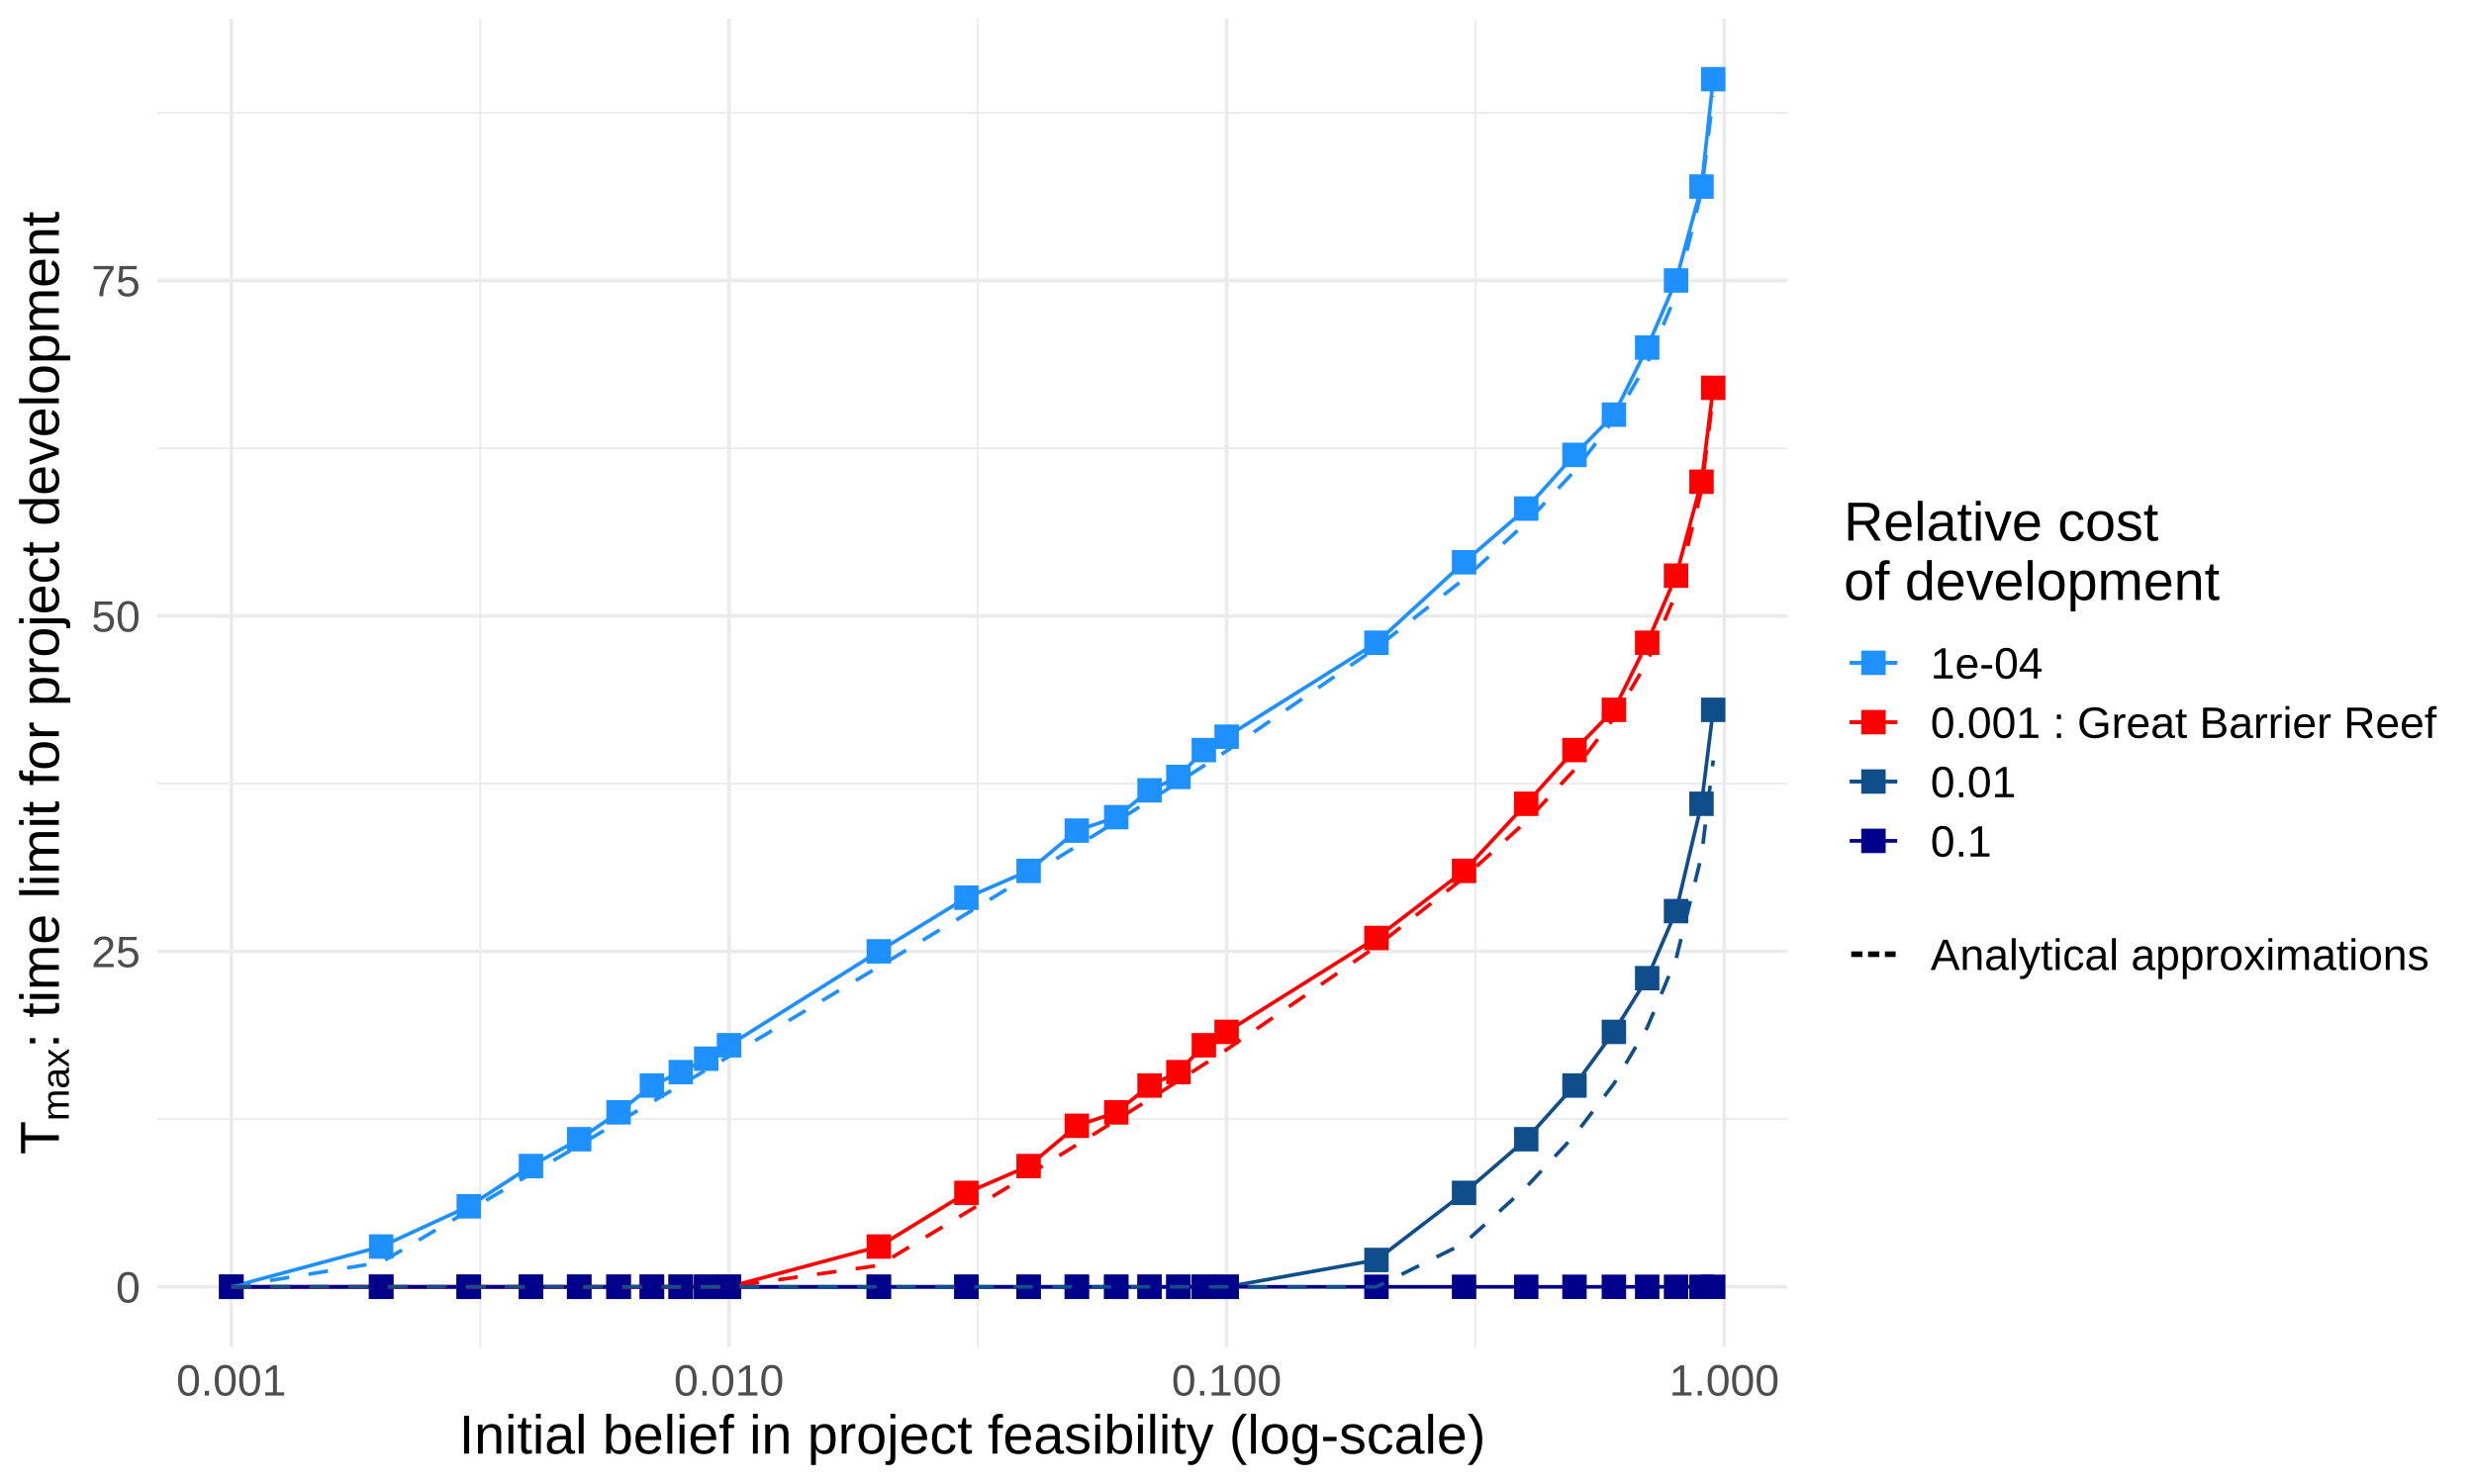
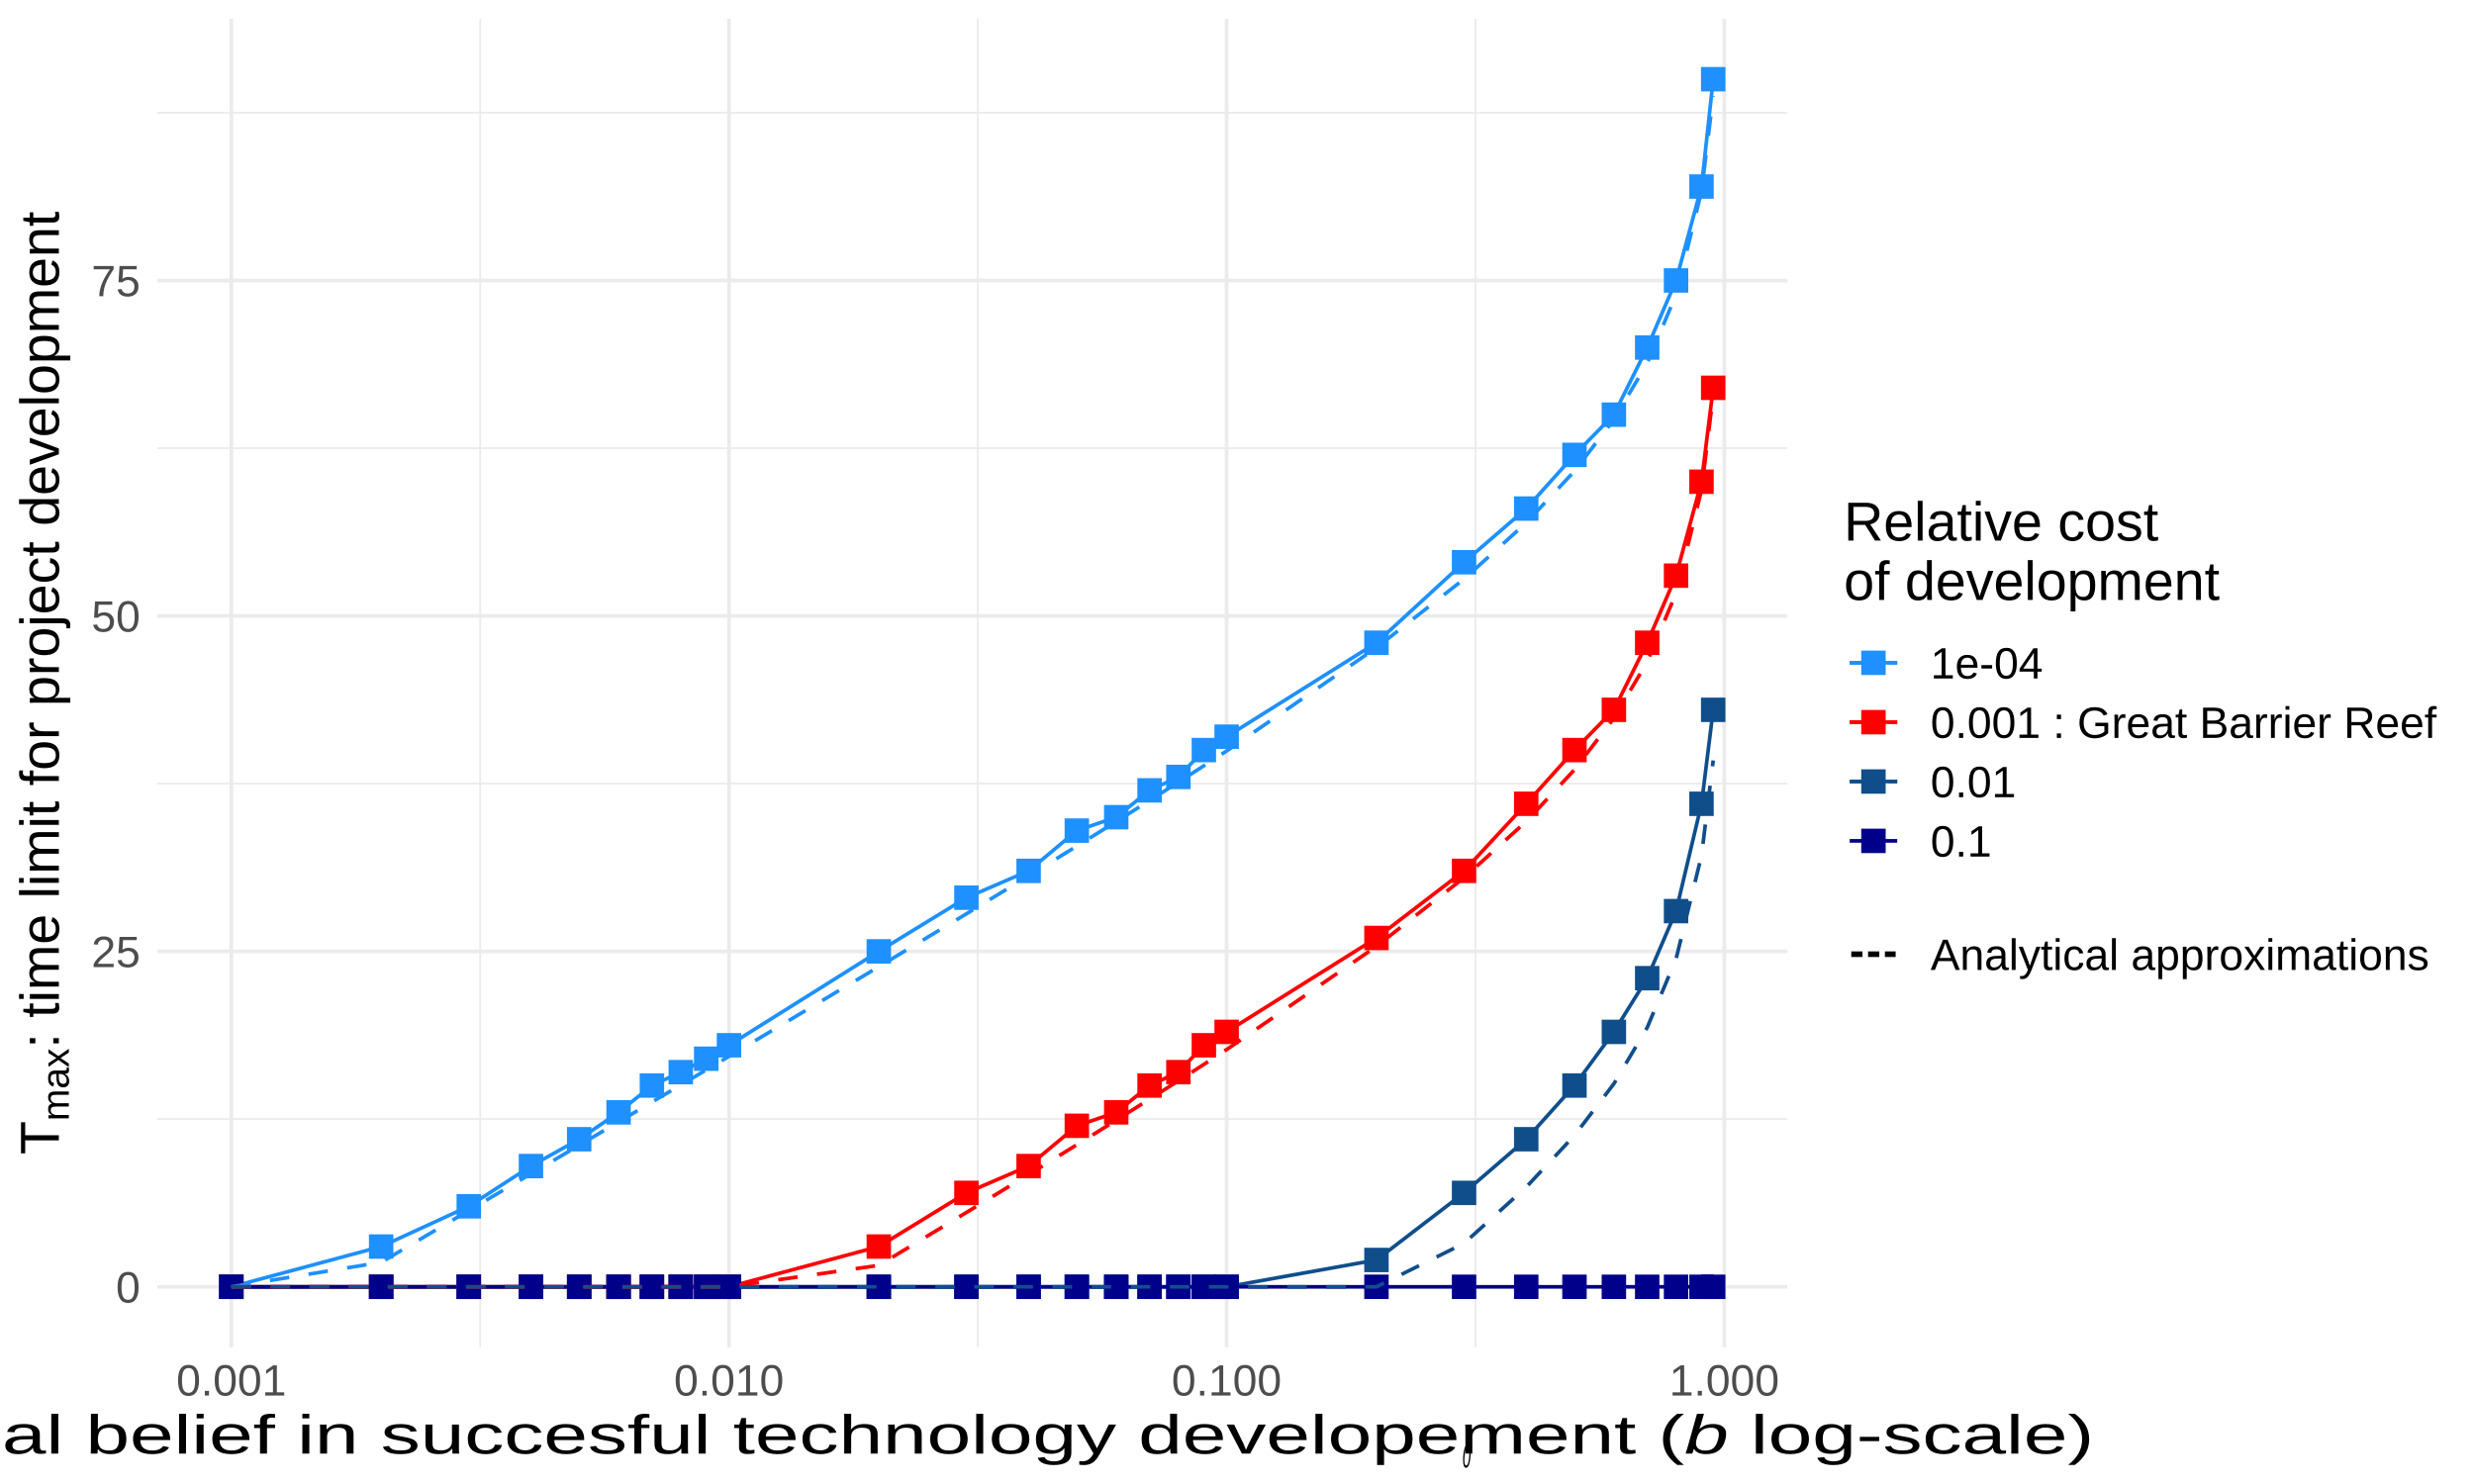
<svg xmlns="http://www.w3.org/2000/svg" class="svglite" width="720.00pt" height="432.00pt" viewBox="0 0 720.00 432.00" version="1.1" id="svg356">
  <defs id="defs4">
    <style type="text/css" id="style2">
    .svglite line, .svglite polyline, .svglite polygon, .svglite path, .svglite rect, .svglite circle {
      fill: none;
      stroke: #000000;
      stroke-linecap: round;
      stroke-linejoin: round;
      stroke-miterlimit: 10.00;
    }
    .svglite text {
      white-space: pre;
    }
  </style>
  </defs>
  <rect width="100%" height="100%" style="stroke: none; fill: none;" id="rect6" />
  <defs id="defs11">
    <clipPath id="cpMC4wMHw3MjAuMDB8MC4wMHw0MzIuMDA=">
      <rect x="0.00" y="0.00" width="720.00" height="432.00" id="rect8" />
    </clipPath>
  </defs>
  <g clip-path="url(#cpMC4wMHw3MjAuMDB8MC4wMHw0MzIuMDA=)" id="g13" />
  <defs id="defs18">
    <clipPath id="cpNDUuNzd8NTIwLjE1fDUuNDh8MzkyLjE3">
      <rect x="45.77" y="5.48" width="474.38" height="386.69" id="rect15" />
    </clipPath>
  </defs>
  <g clip-path="url(#cpNDUuNzd8NTIwLjE1fDUuNDh8MzkyLjE3)" id="g288">
    <polyline points="45.77,325.77 520.15,325.77 " style="stroke-width: 0.53; stroke: #EBEBEB; stroke-linecap: butt;" id="polyline20" />
    <polyline points="45.77,228.12 520.15,228.12 " style="stroke-width: 0.53; stroke: #EBEBEB; stroke-linecap: butt;" id="polyline22" />
    <polyline points="45.77,130.47 520.15,130.47 " style="stroke-width: 0.53; stroke: #EBEBEB; stroke-linecap: butt;" id="polyline24" />
    <polyline points="45.77,32.82 520.15,32.82 " style="stroke-width: 0.53; stroke: #EBEBEB; stroke-linecap: butt;" id="polyline26" />
    <polyline points="139.74,392.17 139.74,5.48 " style="stroke-width: 0.53; stroke: #EBEBEB; stroke-linecap: butt;" id="polyline28" />
    <polyline points="284.57,392.17 284.57,5.48 " style="stroke-width: 0.53; stroke: #EBEBEB; stroke-linecap: butt;" id="polyline30" />
    <polyline points="429.40,392.17 429.40,5.48 " style="stroke-width: 0.53; stroke: #EBEBEB; stroke-linecap: butt;" id="polyline32" />
    <polyline points="45.77,374.60 520.15,374.60 " style="stroke-width: 1.07; stroke: #EBEBEB; stroke-linecap: butt;" id="polyline34" />
    <polyline points="45.77,276.95 520.15,276.95 " style="stroke-width: 1.07; stroke: #EBEBEB; stroke-linecap: butt;" id="polyline36" />
    <polyline points="45.77,179.30 520.15,179.30 " style="stroke-width: 1.07; stroke: #EBEBEB; stroke-linecap: butt;" id="polyline38" />
    <polyline points="45.77,81.65 520.15,81.65 " style="stroke-width: 1.07; stroke: #EBEBEB; stroke-linecap: butt;" id="polyline40" />
    <polyline points="67.33,392.17 67.33,5.48 " style="stroke-width: 1.07; stroke: #EBEBEB; stroke-linecap: butt;" id="polyline42" />
    <polyline points="212.16,392.17 212.16,5.48 " style="stroke-width: 1.07; stroke: #EBEBEB; stroke-linecap: butt;" id="polyline44" />
    <polyline points="356.98,392.17 356.98,5.48 " style="stroke-width: 1.07; stroke: #EBEBEB; stroke-linecap: butt;" id="polyline46" />
    <polyline points="501.81,392.17 501.81,5.48 " style="stroke-width: 1.07; stroke: #EBEBEB; stroke-linecap: butt;" id="polyline48" />
    <polyline points="67.33,374.60 110.93,362.88 136.43,351.16 154.52,339.44 168.56,331.63 180.03,323.82 189.72,316.01 198.12,312.10 205.53,308.19 212.16,304.29 255.75,276.95 281.26,261.32 299.35,253.51 313.39,241.79 324.85,237.89 334.55,230.07 342.95,226.17 350.36,218.36 356.98,214.45 400.58,187.11 426.08,163.67 444.18,148.05 458.21,132.42 469.68,120.71 479.38,101.18 487.78,81.65 495.19,54.30 498.59,23.06 " style="stroke-width: 1.07; stroke: #1E90FF; stroke-linecap: butt;" id="polyline50" />
    <polyline points="67.33,374.60 110.93,374.60 136.43,374.60 154.52,374.60 168.56,374.60 180.03,374.60 189.72,374.60 198.12,374.60 205.53,374.60 212.16,374.60 255.75,362.88 281.26,347.25 299.35,339.44 313.39,327.72 324.85,323.82 334.55,316.01 342.95,312.10 350.36,304.29 356.98,300.38 400.58,273.04 426.08,253.51 444.18,233.98 458.21,218.36 469.68,206.64 479.38,187.11 487.78,167.58 495.19,140.24 498.59,112.89 " style="stroke-width: 1.07; stroke: #FF0000; stroke-linecap: butt;" id="polyline52" />
    <polyline points="67.33,374.60 110.93,374.60 136.43,374.60 154.52,374.60 168.56,374.60 180.03,374.60 189.72,374.60 198.12,374.60 205.53,374.60 212.16,374.60 255.75,374.60 281.26,374.60 299.35,374.60 313.39,374.60 324.85,374.60 334.55,374.60 342.95,374.60 350.36,374.60 356.98,374.60 400.58,366.78 426.08,347.25 444.18,331.63 458.21,316.01 469.68,300.38 479.38,284.76 487.78,265.23 495.19,233.98 498.59,206.64 " style="stroke-width: 1.07; stroke: #104E8B; stroke-linecap: butt;" id="polyline54" />
    <polyline points="67.33,374.60 110.93,374.60 136.43,374.60 154.52,374.60 168.56,374.60 180.03,374.60 189.72,374.60 198.12,374.60 205.53,374.60 212.16,374.60 255.75,374.60 281.26,374.60 299.35,374.60 313.39,374.60 324.85,374.60 334.55,374.60 342.95,374.60 350.36,374.60 356.98,374.60 400.58,374.60 426.08,374.60 444.18,374.60 458.21,374.60 469.68,374.60 479.38,374.60 487.78,374.60 495.19,374.60 498.59,374.60 " style="stroke-width: 1.07; stroke: #00008B; stroke-linecap: butt;" id="polyline56" />
    <polygon points="63.77,378.15 70.88,378.15 70.88,371.04 63.77,371.04 " style="stroke-width: 0.71; stroke: none; fill: #1E90FF;" id="polygon58" />
    <polygon points="107.37,366.43 114.48,366.43 114.48,359.32 107.37,359.32 " style="stroke-width: 0.71; stroke: none; fill: #1E90FF;" id="polygon60" />
    <polygon points="132.87,354.72 139.99,354.72 139.99,347.61 132.87,347.61 " style="stroke-width: 0.71; stroke: none; fill: #1E90FF;" id="polygon62" />
    <polygon points="150.97,343.00 158.08,343.00 158.08,335.89 150.97,335.89 " style="stroke-width: 0.71; stroke: none; fill: #1E90FF;" id="polygon64" />
    <polygon points="165.00,335.19 172.11,335.19 172.11,328.08 165.00,328.08 " style="stroke-width: 0.71; stroke: none; fill: #1E90FF;" id="polygon66" />
    <polygon points="176.47,327.37 183.58,327.37 183.58,320.26 176.47,320.26 " style="stroke-width: 0.71; stroke: none; fill: #1E90FF;" id="polygon68" />
    <polygon points="186.17,319.56 193.28,319.56 193.28,312.45 186.17,312.45 " style="stroke-width: 0.71; stroke: none; fill: #1E90FF;" id="polygon70" />
    <polygon points="194.57,315.66 201.68,315.66 201.68,308.55 194.57,308.55 " style="stroke-width: 0.71; stroke: none; fill: #1E90FF;" id="polygon72" />
    <polygon points="201.97,311.75 209.09,311.75 209.09,304.64 201.97,304.64 " style="stroke-width: 0.71; stroke: none; fill: #1E90FF;" id="polygon74" />
    <polygon points="208.60,307.84 215.71,307.84 215.71,300.73 208.60,300.73 " style="stroke-width: 0.71; stroke: none; fill: #1E90FF;" id="polygon76" />
    <polygon points="252.20,280.50 259.31,280.50 259.31,273.39 252.20,273.39 " style="stroke-width: 0.71; stroke: none; fill: #1E90FF;" id="polygon78" />
    <polygon points="277.70,264.88 284.81,264.88 284.81,257.77 277.70,257.77 " style="stroke-width: 0.71; stroke: none; fill: #1E90FF;" id="polygon80" />
    <polygon points="295.80,257.07 302.91,257.07 302.91,249.96 295.80,249.96 " style="stroke-width: 0.71; stroke: none; fill: #1E90FF;" id="polygon82" />
    <polygon points="309.83,245.35 316.94,245.35 316.94,238.24 309.83,238.24 " style="stroke-width: 0.71; stroke: none; fill: #1E90FF;" id="polygon84" />
    <polygon points="321.30,241.44 328.41,241.44 328.41,234.33 321.30,234.33 " style="stroke-width: 0.71; stroke: none; fill: #1E90FF;" id="polygon86" />
    <polygon points="331.00,233.63 338.11,233.63 338.11,226.52 331.00,226.52 " style="stroke-width: 0.71; stroke: none; fill: #1E90FF;" id="polygon88" />
    <polygon points="339.39,229.72 346.50,229.72 346.50,222.61 339.39,222.61 " style="stroke-width: 0.71; stroke: none; fill: #1E90FF;" id="polygon90" />
    <polygon points="346.80,221.91 353.91,221.91 353.91,214.80 346.80,214.80 " style="stroke-width: 0.71; stroke: none; fill: #1E90FF;" id="polygon92" />
    <polygon points="353.43,218.01 360.54,218.01 360.54,210.90 353.43,210.90 " style="stroke-width: 0.71; stroke: none; fill: #1E90FF;" id="polygon94" />
    <polygon points="397.03,190.66 404.14,190.66 404.14,183.55 397.03,183.55 " style="stroke-width: 0.71; stroke: none; fill: #1E90FF;" id="polygon96" />
    <polygon points="422.53,167.23 429.64,167.23 429.64,160.12 422.53,160.12 " style="stroke-width: 0.71; stroke: none; fill: #1E90FF;" id="polygon98" />
    <polygon points="440.62,151.60 447.73,151.60 447.73,144.49 440.62,144.49 " style="stroke-width: 0.71; stroke: none; fill: #1E90FF;" id="polygon100" />
    <polygon points="454.66,135.98 461.77,135.98 461.77,128.87 454.66,128.87 " style="stroke-width: 0.71; stroke: none; fill: #1E90FF;" id="polygon102" />
    <polygon points="466.13,124.26 473.24,124.26 473.24,117.15 466.13,117.15 " style="stroke-width: 0.71; stroke: none; fill: #1E90FF;" id="polygon104" />
    <polygon points="475.82,104.73 482.93,104.73 482.93,97.62 475.82,97.62 " style="stroke-width: 0.71; stroke: none; fill: #1E90FF;" id="polygon106" />
    <polygon points="484.22,85.20 491.33,85.20 491.33,78.09 484.22,78.09 " style="stroke-width: 0.71; stroke: none; fill: #1E90FF;" id="polygon108" />
    <polygon points="491.63,57.86 498.74,57.86 498.74,50.75 491.63,50.75 " style="stroke-width: 0.71; stroke: none; fill: #1E90FF;" id="polygon110" />
    <polygon points="495.03,26.61 502.14,26.61 502.14,19.50 495.03,19.50 " style="stroke-width: 0.71; stroke: none; fill: #1E90FF;" id="polygon112" />
    <polygon points="63.77,378.15 70.88,378.15 70.88,371.04 63.77,371.04 " style="stroke-width: 0.71; stroke: none; fill: #FF0000;" id="polygon114" />
    <polygon points="107.37,378.15 114.48,378.15 114.48,371.04 107.37,371.04 " style="stroke-width: 0.71; stroke: none; fill: #FF0000;" id="polygon116" />
    <polygon points="132.87,378.15 139.99,378.15 139.99,371.04 132.87,371.04 " style="stroke-width: 0.71; stroke: none; fill: #FF0000;" id="polygon118" />
    <polygon points="150.97,378.15 158.08,378.15 158.08,371.04 150.97,371.04 " style="stroke-width: 0.71; stroke: none; fill: #FF0000;" id="polygon120" />
    <polygon points="165.00,378.15 172.11,378.15 172.11,371.04 165.00,371.04 " style="stroke-width: 0.71; stroke: none; fill: #FF0000;" id="polygon122" />
    <polygon points="176.47,378.15 183.58,378.15 183.58,371.04 176.47,371.04 " style="stroke-width: 0.71; stroke: none; fill: #FF0000;" id="polygon124" />
    <polygon points="186.17,378.15 193.28,378.15 193.28,371.04 186.17,371.04 " style="stroke-width: 0.71; stroke: none; fill: #FF0000;" id="polygon126" />
    <polygon points="194.57,378.15 201.68,378.15 201.68,371.04 194.57,371.04 " style="stroke-width: 0.71; stroke: none; fill: #FF0000;" id="polygon128" />
    <polygon points="201.97,378.15 209.09,378.15 209.09,371.04 201.97,371.04 " style="stroke-width: 0.71; stroke: none; fill: #FF0000;" id="polygon130" />
    <polygon points="208.60,378.15 215.71,378.15 215.71,371.04 208.60,371.04 " style="stroke-width: 0.71; stroke: none; fill: #FF0000;" id="polygon132" />
    <polygon points="252.20,366.43 259.31,366.43 259.31,359.32 252.20,359.32 " style="stroke-width: 0.71; stroke: none; fill: #FF0000;" id="polygon134" />
    <polygon points="277.70,350.81 284.81,350.81 284.81,343.70 277.70,343.70 " style="stroke-width: 0.71; stroke: none; fill: #FF0000;" id="polygon136" />
    <polygon points="295.80,343.00 302.91,343.00 302.91,335.89 295.80,335.89 " style="stroke-width: 0.71; stroke: none; fill: #FF0000;" id="polygon138" />
    <polygon points="309.83,331.28 316.94,331.28 316.94,324.17 309.83,324.17 " style="stroke-width: 0.71; stroke: none; fill: #FF0000;" id="polygon140" />
    <polygon points="321.30,327.37 328.41,327.37 328.41,320.26 321.30,320.26 " style="stroke-width: 0.71; stroke: none; fill: #FF0000;" id="polygon142" />
    <polygon points="331.00,319.56 338.11,319.56 338.11,312.45 331.00,312.45 " style="stroke-width: 0.71; stroke: none; fill: #FF0000;" id="polygon144" />
    <polygon points="339.39,315.66 346.50,315.66 346.50,308.55 339.39,308.55 " style="stroke-width: 0.71; stroke: none; fill: #FF0000;" id="polygon146" />
    <polygon points="346.80,307.84 353.91,307.84 353.91,300.73 346.80,300.73 " style="stroke-width: 0.71; stroke: none; fill: #FF0000;" id="polygon148" />
    <polygon points="353.43,303.94 360.54,303.94 360.54,296.83 353.43,296.83 " style="stroke-width: 0.71; stroke: none; fill: #FF0000;" id="polygon150" />
    <polygon points="397.03,276.60 404.14,276.60 404.14,269.49 397.03,269.49 " style="stroke-width: 0.71; stroke: none; fill: #FF0000;" id="polygon152" />
    <polygon points="422.53,257.07 429.64,257.07 429.64,249.96 422.53,249.96 " style="stroke-width: 0.71; stroke: none; fill: #FF0000;" id="polygon154" />
    <polygon points="440.62,237.54 447.73,237.54 447.73,230.43 440.62,230.43 " style="stroke-width: 0.71; stroke: none; fill: #FF0000;" id="polygon156" />
    <polygon points="454.66,221.91 461.77,221.91 461.77,214.80 454.66,214.80 " style="stroke-width: 0.71; stroke: none; fill: #FF0000;" id="polygon158" />
    <polygon points="466.13,210.19 473.24,210.19 473.24,203.08 466.13,203.08 " style="stroke-width: 0.71; stroke: none; fill: #FF0000;" id="polygon160" />
    <polygon points="475.82,190.66 482.93,190.66 482.93,183.55 475.82,183.55 " style="stroke-width: 0.71; stroke: none; fill: #FF0000;" id="polygon162" />
    <polygon points="484.22,171.13 491.33,171.13 491.33,164.02 484.22,164.02 " style="stroke-width: 0.71; stroke: none; fill: #FF0000;" id="polygon164" />
    <polygon points="491.63,143.79 498.74,143.79 498.74,136.68 491.63,136.68 " style="stroke-width: 0.71; stroke: none; fill: #FF0000;" id="polygon166" />
    <polygon points="495.03,116.45 502.14,116.45 502.14,109.34 495.03,109.34 " style="stroke-width: 0.71; stroke: none; fill: #FF0000;" id="polygon168" />
    <polygon points="63.77,378.15 70.88,378.15 70.88,371.04 63.77,371.04 " style="stroke-width: 0.71; stroke: none; fill: #104E8B;" id="polygon170" />
    <polygon points="107.37,378.15 114.48,378.15 114.48,371.04 107.37,371.04 " style="stroke-width: 0.71; stroke: none; fill: #104E8B;" id="polygon172" />
    <polygon points="132.87,378.15 139.99,378.15 139.99,371.04 132.87,371.04 " style="stroke-width: 0.71; stroke: none; fill: #104E8B;" id="polygon174" />
    <polygon points="150.97,378.15 158.08,378.15 158.08,371.04 150.97,371.04 " style="stroke-width: 0.71; stroke: none; fill: #104E8B;" id="polygon176" />
    <polygon points="165.00,378.15 172.11,378.15 172.11,371.04 165.00,371.04 " style="stroke-width: 0.71; stroke: none; fill: #104E8B;" id="polygon178" />
    <polygon points="176.47,378.15 183.58,378.15 183.58,371.04 176.47,371.04 " style="stroke-width: 0.71; stroke: none; fill: #104E8B;" id="polygon180" />
    <polygon points="186.17,378.15 193.28,378.15 193.28,371.04 186.17,371.04 " style="stroke-width: 0.71; stroke: none; fill: #104E8B;" id="polygon182" />
    <polygon points="194.57,378.15 201.68,378.15 201.68,371.04 194.57,371.04 " style="stroke-width: 0.71; stroke: none; fill: #104E8B;" id="polygon184" />
    <polygon points="201.97,378.15 209.09,378.15 209.09,371.04 201.97,371.04 " style="stroke-width: 0.71; stroke: none; fill: #104E8B;" id="polygon186" />
    <polygon points="208.60,378.15 215.71,378.15 215.71,371.04 208.60,371.04 " style="stroke-width: 0.71; stroke: none; fill: #104E8B;" id="polygon188" />
    <polygon points="252.20,378.15 259.31,378.15 259.31,371.04 252.20,371.04 " style="stroke-width: 0.71; stroke: none; fill: #104E8B;" id="polygon190" />
    <polygon points="277.70,378.15 284.81,378.15 284.81,371.04 277.70,371.04 " style="stroke-width: 0.71; stroke: none; fill: #104E8B;" id="polygon192" />
    <polygon points="295.80,378.15 302.91,378.15 302.91,371.04 295.80,371.04 " style="stroke-width: 0.71; stroke: none; fill: #104E8B;" id="polygon194" />
    <polygon points="309.83,378.15 316.94,378.15 316.94,371.04 309.83,371.04 " style="stroke-width: 0.71; stroke: none; fill: #104E8B;" id="polygon196" />
    <polygon points="321.30,378.15 328.41,378.15 328.41,371.04 321.30,371.04 " style="stroke-width: 0.71; stroke: none; fill: #104E8B;" id="polygon198" />
    <polygon points="331.00,378.15 338.11,378.15 338.11,371.04 331.00,371.04 " style="stroke-width: 0.71; stroke: none; fill: #104E8B;" id="polygon200" />
    <polygon points="339.39,378.15 346.50,378.15 346.50,371.04 339.39,371.04 " style="stroke-width: 0.71; stroke: none; fill: #104E8B;" id="polygon202" />
    <polygon points="346.80,378.15 353.91,378.15 353.91,371.04 346.80,371.04 " style="stroke-width: 0.71; stroke: none; fill: #104E8B;" id="polygon204" />
    <polygon points="353.43,378.15 360.54,378.15 360.54,371.04 353.43,371.04 " style="stroke-width: 0.71; stroke: none; fill: #104E8B;" id="polygon206" />
    <polygon points="397.03,370.34 404.14,370.34 404.14,363.23 397.03,363.23 " style="stroke-width: 0.71; stroke: none; fill: #104E8B;" id="polygon208" />
    <polygon points="422.53,350.81 429.64,350.81 429.64,343.70 422.53,343.70 " style="stroke-width: 0.71; stroke: none; fill: #104E8B;" id="polygon210" />
    <polygon points="440.62,335.19 447.73,335.19 447.73,328.08 440.62,328.08 " style="stroke-width: 0.71; stroke: none; fill: #104E8B;" id="polygon212" />
    <polygon points="454.66,319.56 461.77,319.56 461.77,312.45 454.66,312.45 " style="stroke-width: 0.71; stroke: none; fill: #104E8B;" id="polygon214" />
    <polygon points="466.13,303.94 473.24,303.94 473.24,296.83 466.13,296.83 " style="stroke-width: 0.71; stroke: none; fill: #104E8B;" id="polygon216" />
    <polygon points="475.82,288.31 482.93,288.31 482.93,281.20 475.82,281.20 " style="stroke-width: 0.71; stroke: none; fill: #104E8B;" id="polygon218" />
    <polygon points="484.22,268.78 491.33,268.78 491.33,261.67 484.22,261.67 " style="stroke-width: 0.71; stroke: none; fill: #104E8B;" id="polygon220" />
    <polygon points="491.63,237.54 498.74,237.54 498.74,230.43 491.63,230.43 " style="stroke-width: 0.71; stroke: none; fill: #104E8B;" id="polygon222" />
    <polygon points="495.03,210.19 502.14,210.19 502.14,203.08 495.03,203.08 " style="stroke-width: 0.71; stroke: none; fill: #104E8B;" id="polygon224" />
    <polygon points="63.77,378.15 70.88,378.15 70.88,371.04 63.77,371.04 " style="stroke-width: 0.71; stroke: none; fill: #00008B;" id="polygon226" />
    <polygon points="107.37,378.15 114.48,378.15 114.48,371.04 107.37,371.04 " style="stroke-width: 0.71; stroke: none; fill: #00008B;" id="polygon228" />
    <polygon points="132.87,378.15 139.99,378.15 139.99,371.04 132.87,371.04 " style="stroke-width: 0.71; stroke: none; fill: #00008B;" id="polygon230" />
    <polygon points="150.97,378.15 158.08,378.15 158.08,371.04 150.97,371.04 " style="stroke-width: 0.71; stroke: none; fill: #00008B;" id="polygon232" />
    <polygon points="165.00,378.15 172.11,378.15 172.11,371.04 165.00,371.04 " style="stroke-width: 0.71; stroke: none; fill: #00008B;" id="polygon234" />
    <polygon points="176.47,378.15 183.58,378.15 183.58,371.04 176.47,371.04 " style="stroke-width: 0.71; stroke: none; fill: #00008B;" id="polygon236" />
    <polygon points="186.17,378.15 193.28,378.15 193.28,371.04 186.17,371.04 " style="stroke-width: 0.71; stroke: none; fill: #00008B;" id="polygon238" />
    <polygon points="194.57,378.15 201.68,378.15 201.68,371.04 194.57,371.04 " style="stroke-width: 0.71; stroke: none; fill: #00008B;" id="polygon240" />
    <polygon points="201.97,378.15 209.09,378.15 209.09,371.04 201.97,371.04 " style="stroke-width: 0.71; stroke: none; fill: #00008B;" id="polygon242" />
    <polygon points="208.60,378.15 215.71,378.15 215.71,371.04 208.60,371.04 " style="stroke-width: 0.71; stroke: none; fill: #00008B;" id="polygon244" />
    <polygon points="252.20,378.15 259.31,378.15 259.31,371.04 252.20,371.04 " style="stroke-width: 0.71; stroke: none; fill: #00008B;" id="polygon246" />
    <polygon points="277.70,378.15 284.81,378.15 284.81,371.04 277.70,371.04 " style="stroke-width: 0.71; stroke: none; fill: #00008B;" id="polygon248" />
    <polygon points="295.80,378.15 302.91,378.15 302.91,371.04 295.80,371.04 " style="stroke-width: 0.71; stroke: none; fill: #00008B;" id="polygon250" />
    <polygon points="309.83,378.15 316.94,378.15 316.94,371.04 309.83,371.04 " style="stroke-width: 0.71; stroke: none; fill: #00008B;" id="polygon252" />
    <polygon points="321.30,378.15 328.41,378.15 328.41,371.04 321.30,371.04 " style="stroke-width: 0.71; stroke: none; fill: #00008B;" id="polygon254" />
    <polygon points="331.00,378.15 338.11,378.15 338.11,371.04 331.00,371.04 " style="stroke-width: 0.71; stroke: none; fill: #00008B;" id="polygon256" />
    <polygon points="339.39,378.15 346.50,378.15 346.50,371.04 339.39,371.04 " style="stroke-width: 0.71; stroke: none; fill: #00008B;" id="polygon258" />
    <polygon points="346.80,378.15 353.91,378.15 353.91,371.04 346.80,371.04 " style="stroke-width: 0.71; stroke: none; fill: #00008B;" id="polygon260" />
    <polygon points="353.43,378.15 360.54,378.15 360.54,371.04 353.43,371.04 " style="stroke-width: 0.71; stroke: none; fill: #00008B;" id="polygon262" />
    <polygon points="397.03,378.15 404.14,378.15 404.14,371.04 397.03,371.04 " style="stroke-width: 0.71; stroke: none; fill: #00008B;" id="polygon264" />
    <polygon points="422.53,378.15 429.64,378.15 429.64,371.04 422.53,371.04 " style="stroke-width: 0.71; stroke: none; fill: #00008B;" id="polygon266" />
    <polygon points="440.62,378.15 447.73,378.15 447.73,371.04 440.62,371.04 " style="stroke-width: 0.71; stroke: none; fill: #00008B;" id="polygon268" />
    <polygon points="454.66,378.15 461.77,378.15 461.77,371.04 454.66,371.04 " style="stroke-width: 0.71; stroke: none; fill: #00008B;" id="polygon270" />
    <polygon points="466.13,378.15 473.24,378.15 473.24,371.04 466.13,371.04 " style="stroke-width: 0.71; stroke: none; fill: #00008B;" id="polygon272" />
    <polygon points="475.82,378.15 482.93,378.15 482.93,371.04 475.82,371.04 " style="stroke-width: 0.71; stroke: none; fill: #00008B;" id="polygon274" />
    <polygon points="484.22,378.15 491.33,378.15 491.33,371.04 484.22,371.04 " style="stroke-width: 0.71; stroke: none; fill: #00008B;" id="polygon276" />
    <polygon points="491.63,378.15 498.74,378.15 498.74,371.04 491.63,371.04 " style="stroke-width: 0.71; stroke: none; fill: #00008B;" id="polygon278" />
    <polygon points="495.03,378.15 502.14,378.15 502.14,371.04 495.03,371.04 " style="stroke-width: 0.71; stroke: none; fill: #00008B;" id="polygon280" />
    <polyline points="67.33,374.60 110.93,367.46 136.43,352.39 154.52,341.69 168.56,333.38 180.03,326.58 189.72,320.83 198.12,315.84 205.53,311.44 212.16,307.50 255.75,281.42 281.26,266.01 299.35,254.96 313.39,246.30 324.85,239.15 334.55,233.04 342.95,227.69 350.36,222.91 356.98,218.60 400.58,188.54 426.08,168.55 444.18,152.17 458.21,137.14 469.68,122.11 479.38,105.73 487.78,85.75 495.19,55.68 498.59,27.98 " style="stroke-width: 1.07; stroke: #1E90FF; stroke-dasharray: 5.69,5.69; stroke-linecap: butt;" id="polyline282" />
    <polyline points="67.33,374.60 110.93,374.60 136.43,374.60 154.52,374.60 168.56,374.60 180.03,374.60 189.72,374.60 198.12,374.60 205.53,374.60 212.16,374.60 255.75,368.36 281.26,352.95 299.35,341.90 313.39,333.24 324.85,326.09 334.55,319.97 342.95,314.62 350.36,309.85 356.98,305.54 400.58,275.47 426.08,255.49 444.18,239.11 458.21,224.08 469.68,209.05 479.38,192.67 487.78,172.69 495.19,142.62 498.59,114.92 " style="stroke-width: 1.07; stroke: #FF0000; stroke-dasharray: 5.69,5.69; stroke-linecap: butt;" id="polyline284" />
    <polyline points="67.33,374.60 110.93,374.60 136.43,374.60 154.52,374.60 168.56,374.60 180.03,374.60 189.72,374.60 198.12,374.60 205.53,374.60 212.16,374.60 255.75,374.60 281.26,374.60 299.35,374.60 313.39,374.60 324.85,374.60 334.55,374.60 342.95,374.60 350.36,374.60 356.98,374.60 400.58,374.60 426.08,361.94 444.18,345.56 458.21,330.53 469.68,315.50 479.38,299.12 487.78,279.14 495.19,249.07 498.59,221.37 " style="stroke-width: 1.07; stroke: #104E8B; stroke-dasharray: 5.69,5.69; stroke-linecap: butt;" id="polyline286" />
  </g>
  <text x="40.84" y="379.18" text-anchor="end" style="font-size:12.8px;font-family:Arial;fill:#4d4d4d" textLength="7.11" lengthAdjust="spacingAndGlyphs" id="text290">0</text>
  <text x="40.84" y="281.53" text-anchor="end" style="font-size:12.8px;font-family:Arial;fill:#4d4d4d" textLength="14.23" lengthAdjust="spacingAndGlyphs" id="text292">25</text>
  <text x="40.84" y="183.88" text-anchor="end" style="font-size:12.8px;font-family:Arial;fill:#4d4d4d" textLength="14.23" lengthAdjust="spacingAndGlyphs" id="text294">50</text>
  <text x="40.84" y="86.23" text-anchor="end" style="font-size:12.8px;font-family:Arial;fill:#4d4d4d" textLength="14.23" lengthAdjust="spacingAndGlyphs" id="text296">75</text>
  <text x="67.33" y="406.26" text-anchor="middle" style="font-size:12.8px;font-family:Arial;fill:#4d4d4d" textLength="32.01" lengthAdjust="spacingAndGlyphs" id="text298">0.001</text>
  <text x="212.16" y="406.26" text-anchor="middle" style="font-size:12.8px;font-family:Arial;fill:#4d4d4d" textLength="32.01" lengthAdjust="spacingAndGlyphs" id="text300">0.010</text>
  <text x="356.98" y="406.26" text-anchor="middle" style="font-size:12.8px;font-family:Arial;fill:#4d4d4d" textLength="32.01" lengthAdjust="spacingAndGlyphs" id="text302">0.100</text>
  <text x="501.81" y="406.26" text-anchor="middle" style="font-size:12.8px;font-family:Arial;fill:#4d4d4d" textLength="32.01" lengthAdjust="spacingAndGlyphs" id="text304">1.000</text>
-   <text x="282.96" y="423.15" text-anchor="middle" style="font-size:16px;font-family:Arial" textLength="298.8" lengthAdjust="spacingAndGlyphs" id="text306">Initial belief in project feasibility (log-scale)</text>
+   <text x="282.96" y="423.15" text-anchor="middle" style="font-size:16px;font-family:Arial" textLength="298.8" lengthAdjust="spacingAndGlyphs" id="text306" transform="matrix(1.441237,0,0,1,-120.7713,0)">Initial belief in succesful technology developement (<tspan style="font-style:italic" id="tspan565">b</tspan>  log-scale)</text>
  <text transform="rotate(-90,176.615,159.485)" style="font-size:16px;font-family:Arial" textLength="9.77" lengthAdjust="spacingAndGlyphs" id="text308">T</text>
  <text transform="rotate(-90,173.18,153.15)" style="font-size:11.2px;font-family:Arial" textLength="9.32" lengthAdjust="spacingAndGlyphs" id="text310">m</text>
  <text transform="rotate(-90,168.515,148.485)" style="font-size:11.2px;font-family:Arial" textLength="6.22" lengthAdjust="spacingAndGlyphs" id="text312">a</text>
  <text transform="rotate(-90,165.405,145.375)" style="font-size:11.2px;font-family:Arial" textLength="5.59" lengthAdjust="spacingAndGlyphs" id="text314">x</text>
  <text transform="rotate(-90,161.16,144.03)" style="font-size:16px;font-family:Arial" textLength="243.63" lengthAdjust="spacingAndGlyphs" id="text316">: time limit for project development</text>
  <text x="536.59" y="157.37" style="font-size:16px;font-family:Arial" textLength="91.59" lengthAdjust="spacingAndGlyphs" id="text318">Relative cost</text>
  <text x="536.59" y="174.65" style="font-size:16px;font-family:Arial" textLength="109.4" lengthAdjust="spacingAndGlyphs" id="text320">of development</text>
  <line x1="538.31" y1="192.94" x2="552.14" y2="192.94" style="stroke:#1e90ff;stroke-width:1.07;stroke-linecap:butt" id="line322" />
  <polygon points="548.78,189.39 541.67,189.39 541.67,196.5 548.78,196.5 " style="fill:#1e90ff;stroke:none;stroke-width:0.71" id="polygon324" />
  <line x1="538.31" y1="192.94" x2="552.14" y2="192.94" style="stroke:#1e90ff;stroke-width:1.07;stroke-linecap:butt;stroke-dasharray:5.69, 5.69" id="line326" />
  <line x1="538.31" y1="210.22" x2="552.14" y2="210.22" style="stroke:#ff0000;stroke-width:1.07;stroke-linecap:butt" id="line328" />
  <polygon points="548.78,206.67 541.67,206.67 541.67,213.78 548.78,213.78 " style="fill:#ff0000;stroke:none;stroke-width:0.71" id="polygon330" />
  <line x1="538.31" y1="210.22" x2="552.14" y2="210.22" style="stroke:#ff0000;stroke-width:1.07;stroke-linecap:butt;stroke-dasharray:5.69, 5.69" id="line332" />
  <line x1="538.31" y1="227.5" x2="552.14" y2="227.5" style="stroke:#104e8b;stroke-width:1.07;stroke-linecap:butt" id="line334" />
  <polygon points="548.78,223.95 541.67,223.95 541.67,231.06 548.78,231.06 " style="fill:#104e8b;stroke:none;stroke-width:0.71" id="polygon336" />
  <line x1="538.31" y1="227.5" x2="552.14" y2="227.5" style="stroke:#104e8b;stroke-width:1.07;stroke-linecap:butt;stroke-dasharray:5.69, 5.69" id="line338" />
  <line x1="538.31" y1="244.78" x2="552.14" y2="244.78" style="stroke:#00008b;stroke-width:1.07;stroke-linecap:butt" id="line340" />
  <polygon points="548.78,241.23 541.67,241.23 541.67,248.34 548.78,248.34 " style="fill:#00008b;stroke:none;stroke-width:0.71" id="polygon342" />
  <line x1="538.766" y1="277.78" x2="551.684" y2="277.78" style="stroke:#000000;stroke-width:1.632;stroke-linecap:butt;stroke-dasharray:3.265, 1.632;stroke-dashoffset:0;stroke-opacity:1" id="line344" />
  <text x="561.84" y="197.52" style="font-size:12.8px;font-family:Arial" textLength="32.72" lengthAdjust="spacingAndGlyphs" id="text346">1e-04</text>
  <text x="561.84" y="214.8" style="font-size:12.8px;font-family:Arial" textLength="147.2" lengthAdjust="spacingAndGlyphs" id="text348">0.001 : Great Barrier Reef</text>
  <text x="561.84" y="232.08" style="font-size:12.8px;font-family:Arial" textLength="24.9" lengthAdjust="spacingAndGlyphs" id="text350">0.01</text>
  <text x="561.84" y="249.36" style="font-size:12.8px;font-family:Arial" textLength="17.78" lengthAdjust="spacingAndGlyphs" id="text352">0.1</text>
+   <text x="561.84" y="249.36" style="font-size:12.8px;font-family:Arial;white-space:pre" textLength="17.78" lengthAdjust="spacingAndGlyphs" id="text352-9" transform="matrix(0.344289,0,0,0.7462899,232.1703,241.0971)">
+     <tspan style="font-style:italic" id="tspan589">0</tspan>
+   </text>
  <text x="561.84" y="214.8" style="font-size:12.8px;font-family:Arial" textLength="147.2" lengthAdjust="spacingAndGlyphs" id="text1230" transform="translate(0,67.56125)">Analytical approximations</text>
</svg>
